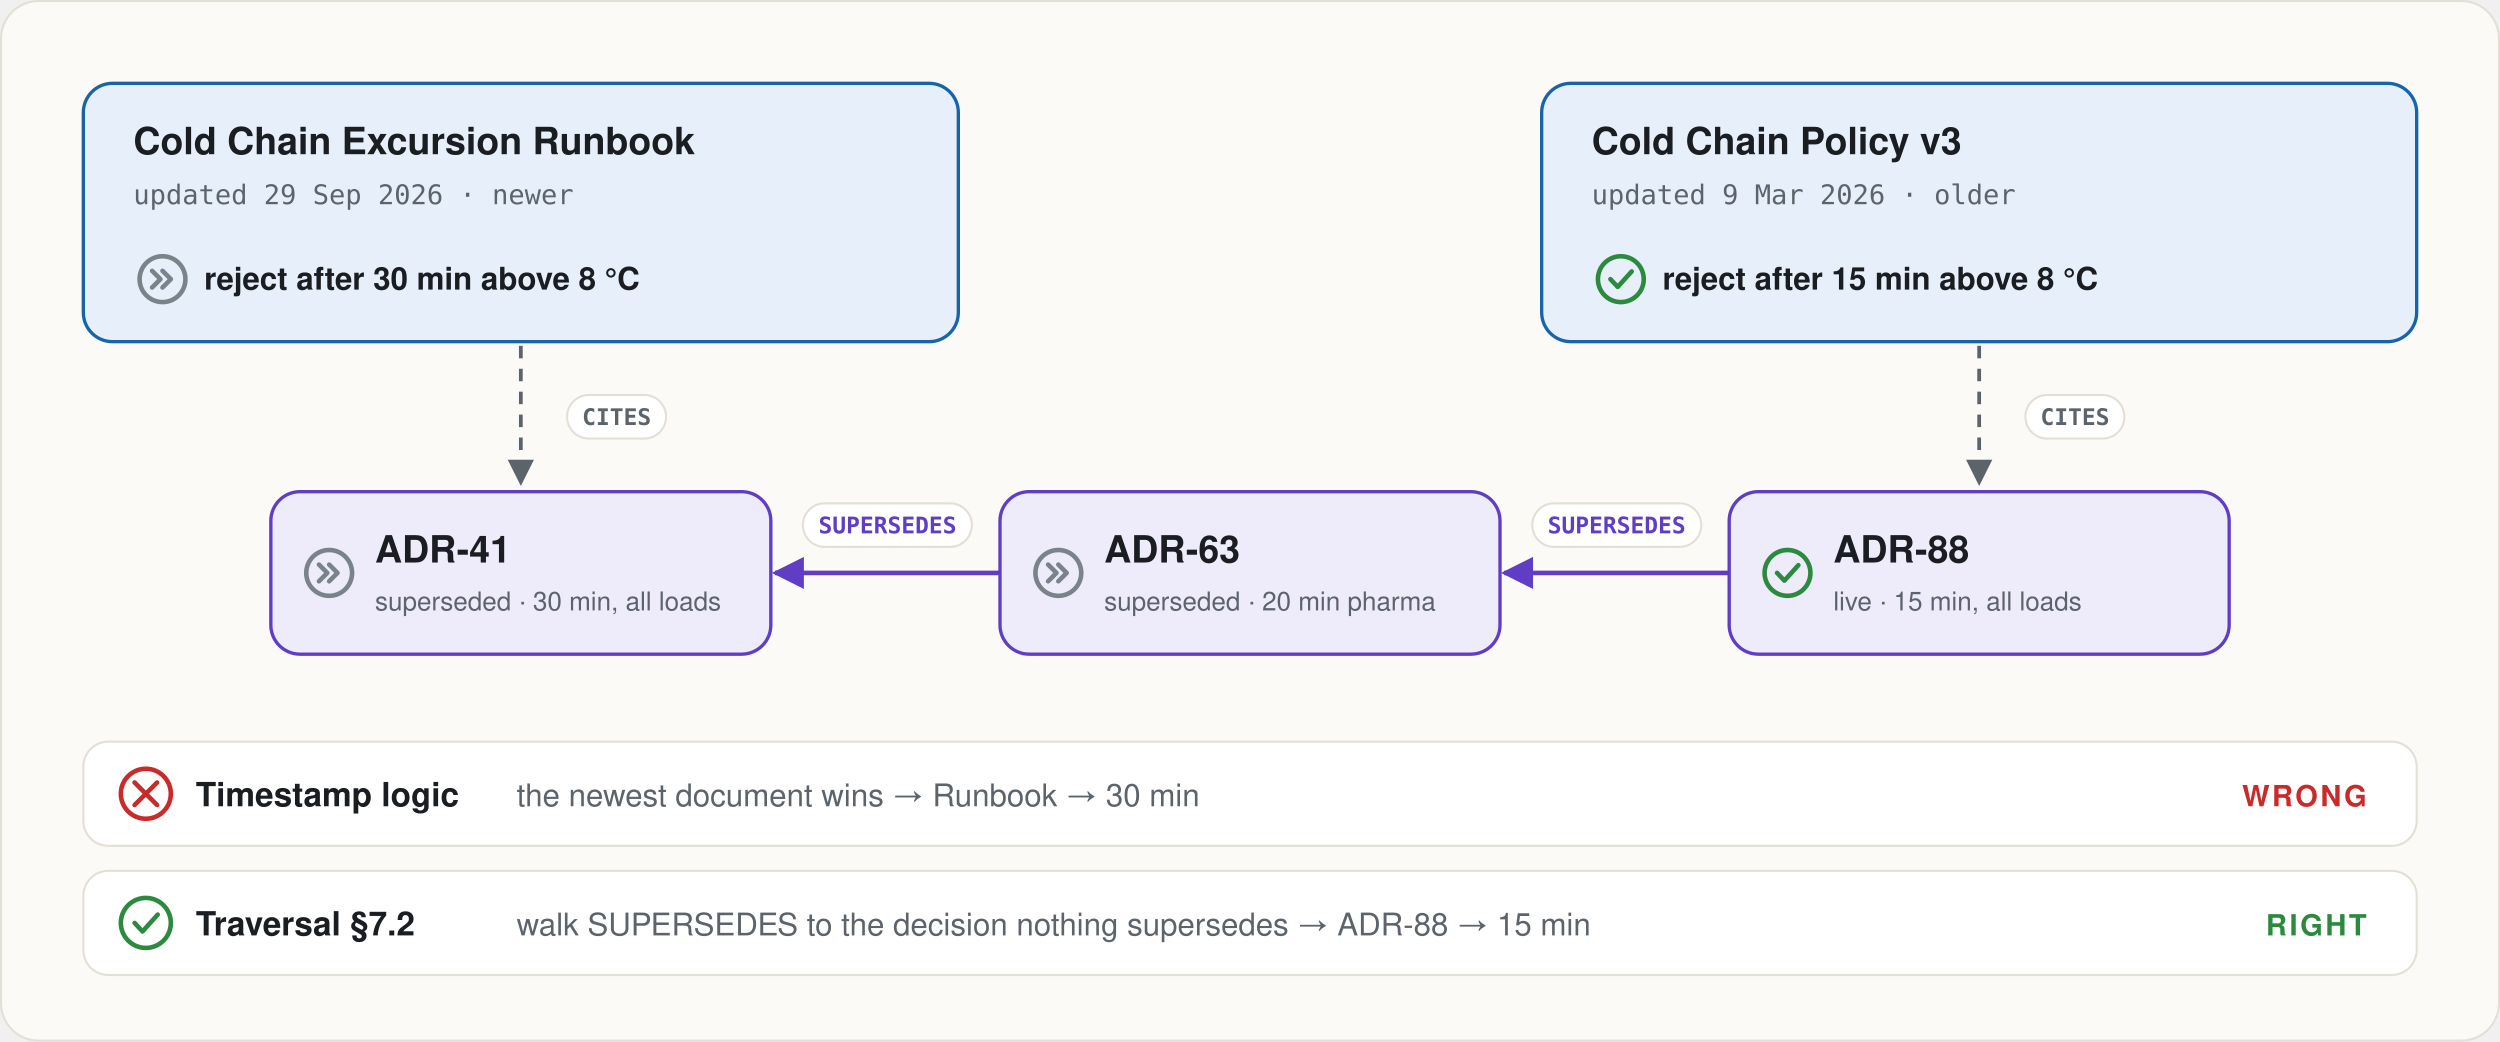
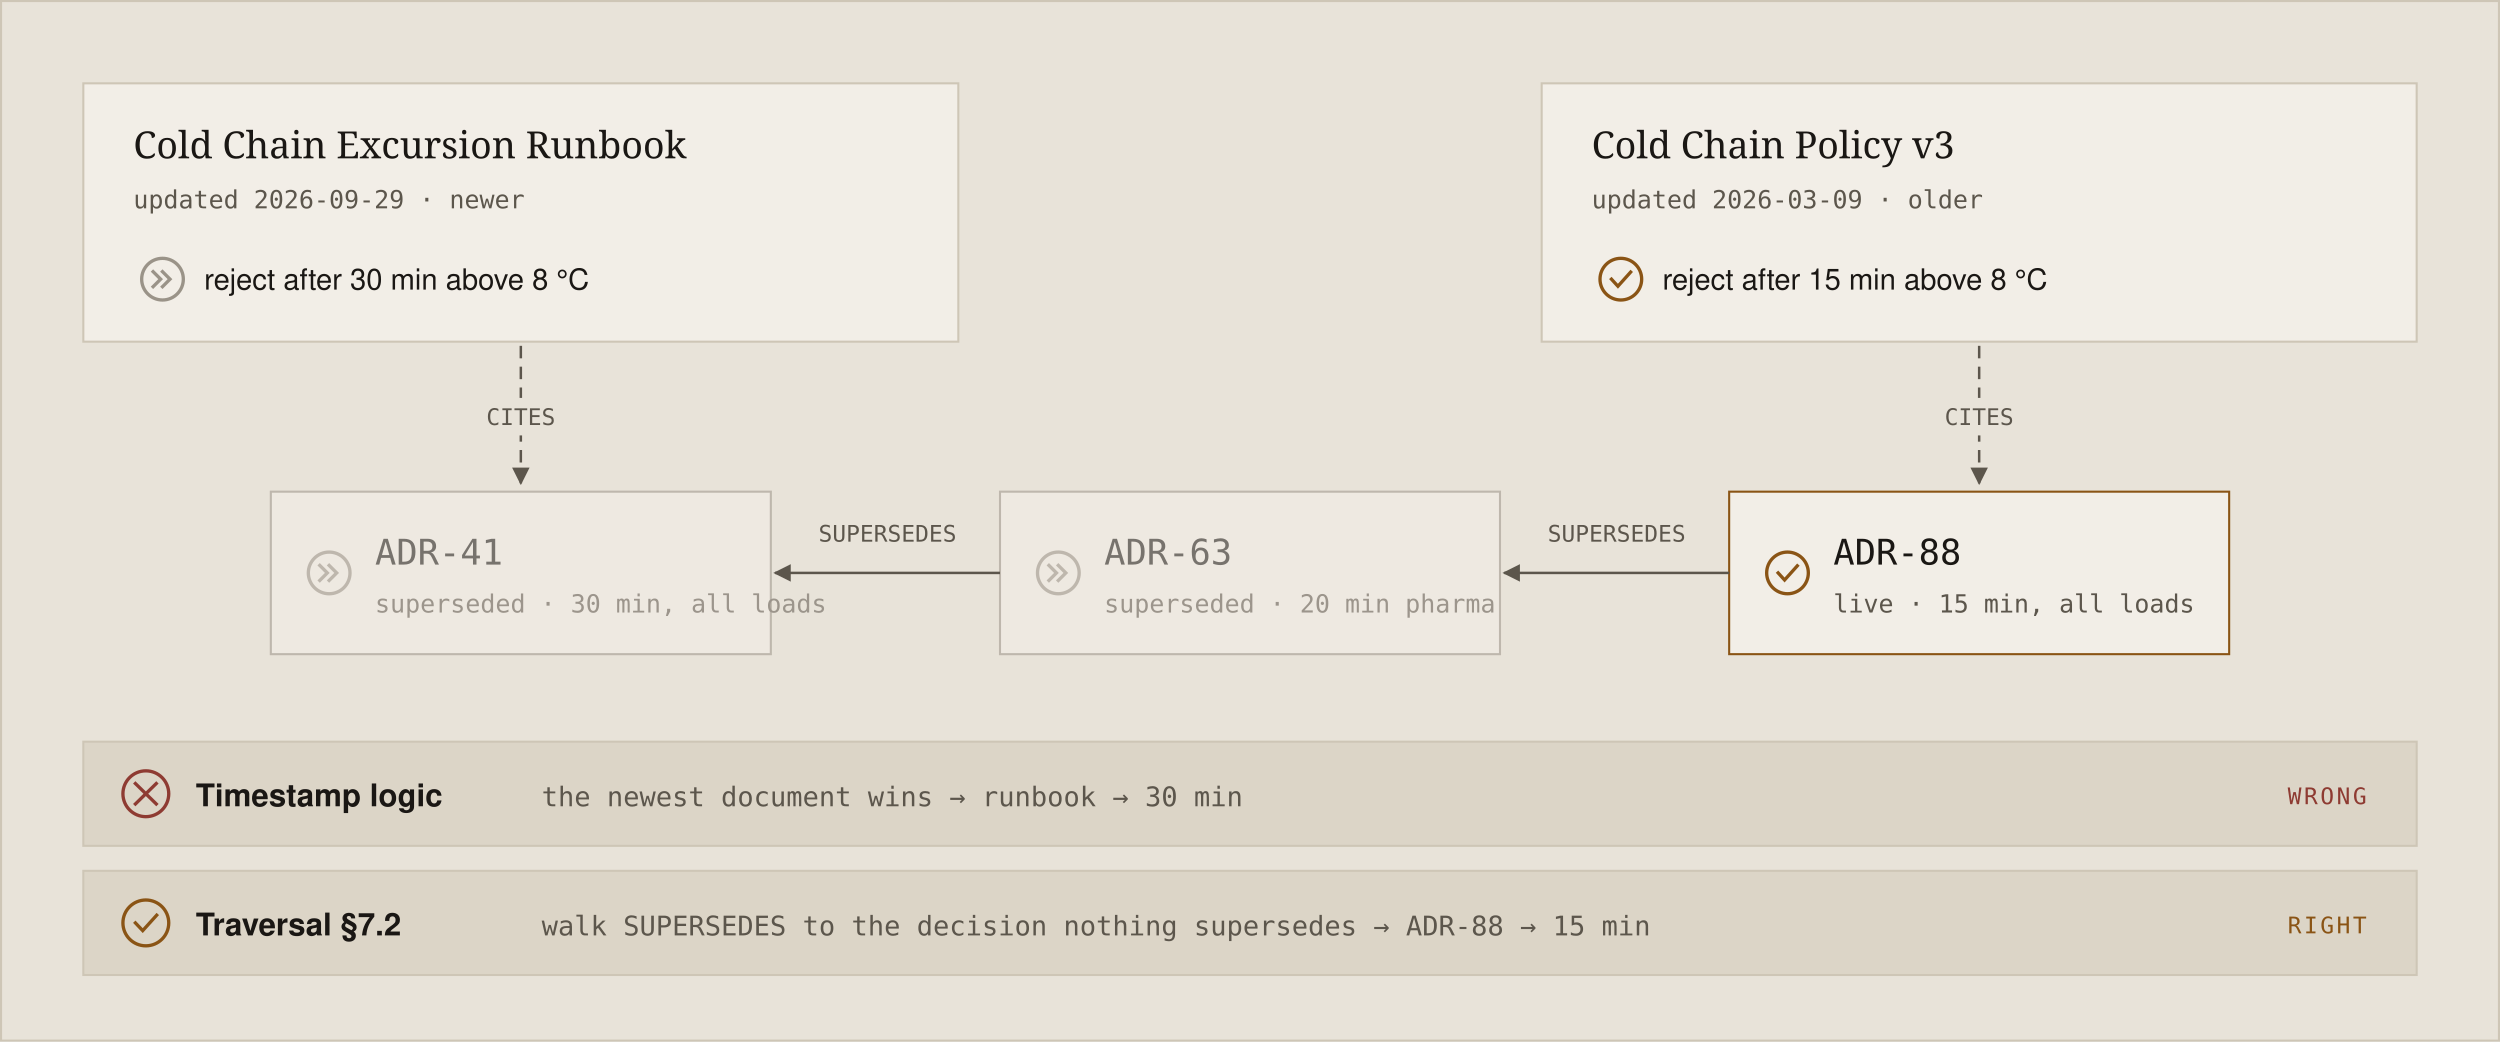
<svg xmlns="http://www.w3.org/2000/svg" width="1200" height="500" viewBox="0 0 1200 500" role="img" aria-labelledby="t d">
-   <rect x="0.5" y="0.5" width="1199" height="499" rx="18" fill="#FBFAF7" stroke="#E3DFD6" />
+   <rect x="0.5" y="0.5" width="1199" height="499" fill="#E8E3D9" stroke="#CEC6B6" />
  <defs>
    <marker id="ar-muted" viewBox="0 0 10 10" refX="9" refY="5" markerWidth="7" markerHeight="7" orient="auto-start-reverse">
-       <path d="M0 0L10 5L0 10z" fill="#5C636B" />
-     </marker>
-     <marker id="ar-violet" viewBox="0 0 10 10" refX="9" refY="5" markerWidth="7" markerHeight="7" orient="auto-start-reverse">
-       <path d="M0 0L10 5L0 10z" fill="#5F3DC4" />
+       <path d="M0 0L10 5L0 10z" fill="#5C564C" />
    </marker>
  </defs>
-   <rect x="40" y="40" width="420" height="124" rx="14" fill="#E7F0FA" stroke="#1864AB" stroke-width="1.6" />
-   <text x="64.0" y="74.0" font-family="-apple-system, BlinkMacSystemFont, 'Segoe UI', Helvetica, Arial, sans-serif" font-size="18" font-weight="700" fill="#1A1D21" text-anchor="start">Cold Chain Excursion Runbook</text>
-   <text x="64.0" y="98.0" font-family="ui-monospace, SFMono-Regular, 'SF Mono', Menlo, Consolas, monospace" font-size="13" font-weight="500" fill="#5C636B" text-anchor="start">updated 29 Sep 2026  ·  newer</text>
-   <circle cx="78" cy="134" r="11" fill="none" stroke="#7A828A" stroke-width="2.2" />
-   <path d="M73.0 130.0l4.0 4.0l-4.0 4.0M78.0 130.0l4.0 4.0l-4.0 4.0" fill="none" stroke="#7A828A" stroke-width="2.2" stroke-linecap="round" stroke-linejoin="round" />
-   <text x="98.0" y="139.0" font-family="-apple-system, BlinkMacSystemFont, 'Segoe UI', Helvetica, Arial, sans-serif" font-size="15" font-weight="600" fill="#1A1D21" text-anchor="start">reject after 30 min above 8 °C</text>
-   <rect x="740" y="40" width="420" height="124" rx="14" fill="#E7F0FA" stroke="#1864AB" stroke-width="1.6" />
-   <text x="764.0" y="74.0" font-family="-apple-system, BlinkMacSystemFont, 'Segoe UI', Helvetica, Arial, sans-serif" font-size="18" font-weight="700" fill="#1A1D21" text-anchor="start">Cold Chain Policy v3</text>
-   <text x="764.0" y="98.0" font-family="ui-monospace, SFMono-Regular, 'SF Mono', Menlo, Consolas, monospace" font-size="13" font-weight="500" fill="#5C636B" text-anchor="start">updated 9 Mar 2026  ·  older</text>
-   <circle cx="778" cy="134" r="11" fill="none" stroke="#2B8A3E" stroke-width="2.2" />
-   <path d="M773.0 134.0l3.5 3.7l6.7 -7.4" fill="none" stroke="#2B8A3E" stroke-width="2.2" stroke-linecap="round" stroke-linejoin="round" />
-   <text x="798.0" y="139.0" font-family="-apple-system, BlinkMacSystemFont, 'Segoe UI', Helvetica, Arial, sans-serif" font-size="15" font-weight="600" fill="#1A1D21" text-anchor="start">reject after 15 min above 8 °C</text>
-   <rect x="130" y="236" width="240" height="78" rx="14" fill="#EEEBFB" stroke="#5F3DC4" stroke-width="1.6" />
-   <circle cx="158" cy="275" r="11" fill="none" stroke="#7A828A" stroke-width="2.2" />
-   <path d="M153.1 271.0l4.0 4.0l-4.0 4.0M158.0 271.0l4.0 4.0l-4.0 4.0" fill="none" stroke="#7A828A" stroke-width="2.2" stroke-linecap="round" stroke-linejoin="round" />
-   <text x="180.0" y="270.0" font-family="-apple-system, BlinkMacSystemFont, 'Segoe UI', Helvetica, Arial, sans-serif" font-size="18" font-weight="750" fill="#1A1D21" text-anchor="start">ADR-41</text>
-   <text x="180.0" y="293.0" font-family="-apple-system, BlinkMacSystemFont, 'Segoe UI', Helvetica, Arial, sans-serif" font-size="12.5" font-weight="500" fill="#5C636B" text-anchor="start">superseded · 30 min, all loads</text>
-   <rect x="480" y="236" width="240" height="78" rx="14" fill="#EEEBFB" stroke="#5F3DC4" stroke-width="1.6" />
-   <circle cx="508" cy="275" r="11" fill="none" stroke="#7A828A" stroke-width="2.2" />
-   <path d="M503.1 271.0l4.0 4.0l-4.0 4.0M508.0 271.0l4.0 4.0l-4.0 4.0" fill="none" stroke="#7A828A" stroke-width="2.2" stroke-linecap="round" stroke-linejoin="round" />
-   <text x="530.0" y="270.0" font-family="-apple-system, BlinkMacSystemFont, 'Segoe UI', Helvetica, Arial, sans-serif" font-size="18" font-weight="750" fill="#1A1D21" text-anchor="start">ADR-63</text>
-   <text x="530.0" y="293.0" font-family="-apple-system, BlinkMacSystemFont, 'Segoe UI', Helvetica, Arial, sans-serif" font-size="12.5" font-weight="500" fill="#5C636B" text-anchor="start">superseded · 20 min pharma</text>
-   <rect x="830" y="236" width="240" height="78" rx="14" fill="#EEEBFB" stroke="#5F3DC4" stroke-width="1.6" />
-   <circle cx="858" cy="275" r="11" fill="none" stroke="#2B8A3E" stroke-width="2.2" />
-   <path d="M853.0 275.0l3.5 3.7l6.7 -7.4" fill="none" stroke="#2B8A3E" stroke-width="2.2" stroke-linecap="round" stroke-linejoin="round" />
-   <text x="880.0" y="270.0" font-family="-apple-system, BlinkMacSystemFont, 'Segoe UI', Helvetica, Arial, sans-serif" font-size="18" font-weight="750" fill="#1A1D21" text-anchor="start">ADR-88</text>
-   <text x="880.0" y="293.0" font-family="-apple-system, BlinkMacSystemFont, 'Segoe UI', Helvetica, Arial, sans-serif" font-size="12.5" font-weight="500" fill="#5C636B" text-anchor="start">live · 15 min, all loads</text>
-   <line x1="830.0" y1="275.0" x2="722.0" y2="275.0" stroke="#5F3DC4" stroke-width="2.2" marker-end="url(#ar-violet)" />
-   <rect x="735.5" y="241.6" width="81.1" height="20.9" rx="10.4" fill="#FFFFFF" stroke="#E3DFD6" />
-   <text x="776.0" y="256.0" font-family="ui-monospace, SFMono-Regular, 'SF Mono', Menlo, Consolas, monospace" font-size="11" font-weight="600" fill="#5F3DC4" text-anchor="middle">SUPERSEDES</text>
-   <line x1="480.0" y1="275.0" x2="372.0" y2="275.0" stroke="#5F3DC4" stroke-width="2.2" marker-end="url(#ar-violet)" />
-   <rect x="385.4" y="241.6" width="81.1" height="20.9" rx="10.4" fill="#FFFFFF" stroke="#E3DFD6" />
-   <text x="426.0" y="256.0" font-family="ui-monospace, SFMono-Regular, 'SF Mono', Menlo, Consolas, monospace" font-size="11" font-weight="600" fill="#5F3DC4" text-anchor="middle">SUPERSEDES</text>
-   <line x1="250.0" y1="166.0" x2="250.0" y2="232.0" stroke="#5C636B" stroke-width="1.8" stroke-dasharray="6 5" marker-end="url(#ar-muted)" />
-   <rect x="272.2" y="189.6" width="47.5" height="20.9" rx="10.4" fill="#FFFFFF" stroke="#E3DFD6" />
-   <text x="296.0" y="204.0" font-family="ui-monospace, SFMono-Regular, 'SF Mono', Menlo, Consolas, monospace" font-size="11" font-weight="600" fill="#5C636B" text-anchor="middle">CITES</text>
-   <line x1="950.0" y1="166.0" x2="950.0" y2="232.0" stroke="#5C636B" stroke-width="1.8" stroke-dasharray="6 5" marker-end="url(#ar-muted)" />
-   <rect x="972.2" y="189.6" width="47.5" height="20.9" rx="10.4" fill="#FFFFFF" stroke="#E3DFD6" />
-   <text x="996.0" y="204.0" font-family="ui-monospace, SFMono-Regular, 'SF Mono', Menlo, Consolas, monospace" font-size="11" font-weight="600" fill="#5C636B" text-anchor="middle">CITES</text>
-   <rect x="40" y="356" width="1120" height="50" rx="12" fill="#FFFFFF" stroke="#E3DFD6" />
-   <circle cx="70" cy="381" r="12" fill="none" stroke="#C92A2A" stroke-width="2.2" />
-   <path d="M64.6 375.6L75.4 386.4M75.4 375.6L64.6 386.4" fill="none" stroke="#C92A2A" stroke-width="2.2" stroke-linecap="round" stroke-linejoin="round" />
-   <text x="94.0" y="387.0" font-family="-apple-system, BlinkMacSystemFont, 'Segoe UI', Helvetica, Arial, sans-serif" font-size="16" font-weight="700" fill="#1A1D21" text-anchor="start">Timestamp logic</text>
-   <text x="248.0" y="387.0" font-family="-apple-system, BlinkMacSystemFont, 'Segoe UI', Helvetica, Arial, sans-serif" font-size="15" font-weight="500" fill="#5C636B" text-anchor="start">the newest document wins → Runbook → 30 min</text>
-   <text x="1136.0" y="387.0" font-family="-apple-system, BlinkMacSystemFont, 'Segoe UI', Helvetica, Arial, sans-serif" font-size="14" font-weight="800" fill="#C92A2A" text-anchor="end" letter-spacing="1.2">WRONG</text>
-   <rect x="40" y="418" width="1120" height="50" rx="12" fill="#FFFFFF" stroke="#E3DFD6" />
-   <circle cx="70" cy="443" r="12" fill="none" stroke="#2B8A3E" stroke-width="2.2" />
-   <path d="M64.6 443.0l3.8 4.1l7.3 -8.1" fill="none" stroke="#2B8A3E" stroke-width="2.2" stroke-linecap="round" stroke-linejoin="round" />
-   <text x="94.0" y="449.0" font-family="-apple-system, BlinkMacSystemFont, 'Segoe UI', Helvetica, Arial, sans-serif" font-size="16" font-weight="700" fill="#1A1D21" text-anchor="start">Traversal §7.2</text>
-   <text x="248.0" y="449.0" font-family="-apple-system, BlinkMacSystemFont, 'Segoe UI', Helvetica, Arial, sans-serif" font-size="15" font-weight="500" fill="#5C636B" text-anchor="start">walk SUPERSEDES to the decision nothing supersedes → ADR-88 → 15 min</text>
-   <text x="1136.0" y="449.0" font-family="-apple-system, BlinkMacSystemFont, 'Segoe UI', Helvetica, Arial, sans-serif" font-size="14" font-weight="800" fill="#2B8A3E" text-anchor="end" letter-spacing="1.2">RIGHT</text>
+   <rect x="40" y="40" width="420" height="124" fill="#F2EEE7" stroke="#CEC6B6" />
+   <text x="64.0" y="76.0" font-family="Spectral, 'Iowan Old Style', Georgia, serif" font-size="18" font-weight="500" fill="#1A1714" text-anchor="start">Cold Chain Excursion Runbook</text>
+   <text x="64.0" y="100.0" font-family="'JetBrains Mono', ui-monospace, SFMono-Regular, Menlo, Consolas, monospace" font-size="12" font-weight="400" fill="#5C564C" text-anchor="start">updated 2026-09-29 · newer</text>
+   <circle cx="78" cy="134" r="10" fill="none" stroke="#9A9388" stroke-width="1.6" />
+   <path d="M73.5 130.4l3.6 3.6l-3.6 3.6M78.0 130.4l3.6 3.6l-3.6 3.6" fill="none" stroke="#9A9388" stroke-width="1.6" stroke-linecap="square" stroke-linejoin="miter" />
+   <text x="98.0" y="139.0" font-family="'IBM Plex Sans', system-ui, -apple-system, 'Segoe UI', Helvetica, Arial, sans-serif" font-size="14" font-weight="400" fill="#1A1714" text-anchor="start">reject after 30 min above 8 °C</text>
+   <rect x="740" y="40" width="420" height="124" fill="#F2EEE7" stroke="#CEC6B6" />
+   <text x="764.0" y="76.0" font-family="Spectral, 'Iowan Old Style', Georgia, serif" font-size="18" font-weight="500" fill="#1A1714" text-anchor="start">Cold Chain Policy v3</text>
+   <text x="764.0" y="100.0" font-family="'JetBrains Mono', ui-monospace, SFMono-Regular, Menlo, Consolas, monospace" font-size="12" font-weight="400" fill="#5C564C" text-anchor="start">updated 2026-03-09 · older</text>
+   <circle cx="778" cy="134" r="10" fill="none" stroke="#8A5415" stroke-width="1.6" />
+   <path d="M773.5 134.0l3.1 3.4l6.1 -6.8" fill="none" stroke="#8A5415" stroke-width="1.6" stroke-linecap="square" stroke-linejoin="miter" />
+   <text x="798.0" y="139.0" font-family="'IBM Plex Sans', system-ui, -apple-system, 'Segoe UI', Helvetica, Arial, sans-serif" font-size="14" font-weight="400" fill="#1A1714" text-anchor="start">reject after 15 min above 8 °C</text>
+   <g opacity="0.55">
+     <rect x="130" y="236" width="240" height="78" fill="#F2EEE7" stroke="#9A9388" />
+     <circle cx="158" cy="275" r="10" fill="none" stroke="#9A9388" stroke-width="1.6" />
+     <path d="M153.5 271.4l3.6 3.6l-3.6 3.6M158.0 271.4l3.6 3.6l-3.6 3.6" fill="none" stroke="#9A9388" stroke-width="1.6" stroke-linecap="square" stroke-linejoin="miter" />
+     <text x="180.0" y="271.0" font-family="'JetBrains Mono', ui-monospace, SFMono-Regular, Menlo, Consolas, monospace" font-size="17" font-weight="400" fill="#1A1714" text-anchor="start">ADR-41</text>
+     <text x="180.0" y="294.0" font-family="'JetBrains Mono', ui-monospace, SFMono-Regular, Menlo, Consolas, monospace" font-size="12" font-weight="400" fill="#5C564C" text-anchor="start">superseded · 30 min, all loads</text>
+   </g>
+   <g opacity="0.55">
+     <rect x="480" y="236" width="240" height="78" fill="#F2EEE7" stroke="#9A9388" />
+     <circle cx="508" cy="275" r="10" fill="none" stroke="#9A9388" stroke-width="1.6" />
+     <path d="M503.5 271.4l3.6 3.6l-3.6 3.6M508.0 271.4l3.6 3.6l-3.6 3.6" fill="none" stroke="#9A9388" stroke-width="1.6" stroke-linecap="square" stroke-linejoin="miter" />
+     <text x="530.0" y="271.0" font-family="'JetBrains Mono', ui-monospace, SFMono-Regular, Menlo, Consolas, monospace" font-size="17" font-weight="400" fill="#1A1714" text-anchor="start">ADR-63</text>
+     <text x="530.0" y="294.0" font-family="'JetBrains Mono', ui-monospace, SFMono-Regular, Menlo, Consolas, monospace" font-size="12" font-weight="400" fill="#5C564C" text-anchor="start">superseded · 20 min pharma</text>
+   </g>
+   <g>
+     <rect x="830" y="236" width="240" height="78" fill="#F2EEE7" stroke="#8A5415" />
+     <circle cx="858" cy="275" r="10" fill="none" stroke="#8A5415" stroke-width="1.6" />
+     <path d="M853.5 275.0l3.1 3.4l6.1 -6.8" fill="none" stroke="#8A5415" stroke-width="1.6" stroke-linecap="square" stroke-linejoin="miter" />
+     <text x="880.0" y="271.0" font-family="'JetBrains Mono', ui-monospace, SFMono-Regular, Menlo, Consolas, monospace" font-size="17" font-weight="400" fill="#1A1714" text-anchor="start">ADR-88</text>
+     <text x="880.0" y="294.0" font-family="'JetBrains Mono', ui-monospace, SFMono-Regular, Menlo, Consolas, monospace" font-size="12" font-weight="400" fill="#5C564C" text-anchor="start">live · 15 min, all loads</text>
+   </g>
+   <line x1="830.0" y1="275.0" x2="722.0" y2="275.0" stroke="#5C564C" stroke-width="1.2" marker-end="url(#ar-muted)" />
+   <rect x="736.9" y="247.0" width="78.2" height="18" fill="#E8E3D9" />
+   <text x="776.0" y="260.0" font-family="'JetBrains Mono', ui-monospace, SFMono-Regular, Menlo, Consolas, monospace" font-size="11" font-weight="400" fill="#5C564C" text-anchor="middle">SUPERSEDES</text>
+   <line x1="480.0" y1="275.0" x2="372.0" y2="275.0" stroke="#5C564C" stroke-width="1.2" marker-end="url(#ar-muted)" />
+   <rect x="386.9" y="247.0" width="78.2" height="18" fill="#E8E3D9" />
+   <text x="426.0" y="260.0" font-family="'JetBrains Mono', ui-monospace, SFMono-Regular, Menlo, Consolas, monospace" font-size="11" font-weight="400" fill="#5C564C" text-anchor="middle">SUPERSEDES</text>
+   <line x1="250.0" y1="166.0" x2="250.0" y2="232.0" stroke="#5C564C" stroke-width="1.2" stroke-dasharray="6 4" marker-end="url(#ar-muted)" />
+   <rect x="227.9" y="191.0" width="44.1" height="18" fill="#E8E3D9" />
+   <text x="250.0" y="204.0" font-family="'JetBrains Mono', ui-monospace, SFMono-Regular, Menlo, Consolas, monospace" font-size="11" font-weight="400" fill="#5C564C" text-anchor="middle">CITES</text>
+   <line x1="950.0" y1="166.0" x2="950.0" y2="232.0" stroke="#5C564C" stroke-width="1.2" stroke-dasharray="6 4" marker-end="url(#ar-muted)" />
+   <rect x="928.0" y="191.0" width="44.1" height="18" fill="#E8E3D9" />
+   <text x="950.0" y="204.0" font-family="'JetBrains Mono', ui-monospace, SFMono-Regular, Menlo, Consolas, monospace" font-size="11" font-weight="400" fill="#5C564C" text-anchor="middle">CITES</text>
+   <rect x="40" y="356" width="1120" height="50" fill="#DCD5C7" stroke="#CEC6B6" />
+   <circle cx="70" cy="381" r="11" fill="none" stroke="#8E3B32" stroke-width="1.6" />
+   <path d="M65.0 376.1L75.0 385.9M75.0 376.1L65.0 385.9" fill="none" stroke="#8E3B32" stroke-width="1.6" stroke-linecap="square" stroke-linejoin="miter" />
+   <text x="94.0" y="387.0" font-family="'IBM Plex Sans', system-ui, -apple-system, 'Segoe UI', Helvetica, Arial, sans-serif" font-size="15" font-weight="600" fill="#1A1714" text-anchor="start">Timestamp logic</text>
+   <text x="260.0" y="387.0" font-family="'JetBrains Mono', ui-monospace, SFMono-Regular, Menlo, Consolas, monospace" font-size="13" font-weight="400" fill="#5C564C" text-anchor="start">the newest document wins → runbook → 30 min</text>
+   <text x="1136.0" y="386.0" font-family="'JetBrains Mono', ui-monospace, SFMono-Regular, Menlo, Consolas, monospace" font-size="11" font-weight="400" fill="#8E3B32" text-anchor="end" letter-spacing="1.2">WRONG</text>
+   <rect x="40" y="418" width="1120" height="50" fill="#DCD5C7" stroke="#CEC6B6" />
+   <circle cx="70" cy="443" r="11" fill="none" stroke="#8A5415" stroke-width="1.6" />
+   <path d="M65.0 443.0l3.5 3.7l6.7 -7.4" fill="none" stroke="#8A5415" stroke-width="1.6" stroke-linecap="square" stroke-linejoin="miter" />
+   <text x="94.0" y="449.0" font-family="'IBM Plex Sans', system-ui, -apple-system, 'Segoe UI', Helvetica, Arial, sans-serif" font-size="15" font-weight="600" fill="#1A1714" text-anchor="start">Traversal §7.2</text>
+   <text x="260.0" y="449.0" font-family="'JetBrains Mono', ui-monospace, SFMono-Regular, Menlo, Consolas, monospace" font-size="13" font-weight="400" fill="#5C564C" text-anchor="start">walk SUPERSEDES to the decision nothing supersedes → ADR-88 → 15 min</text>
+   <text x="1136.0" y="448.0" font-family="'JetBrains Mono', ui-monospace, SFMono-Regular, Menlo, Consolas, monospace" font-size="11" font-weight="400" fill="#8A5415" text-anchor="end" letter-spacing="1.2">RIGHT</text>
</svg>
